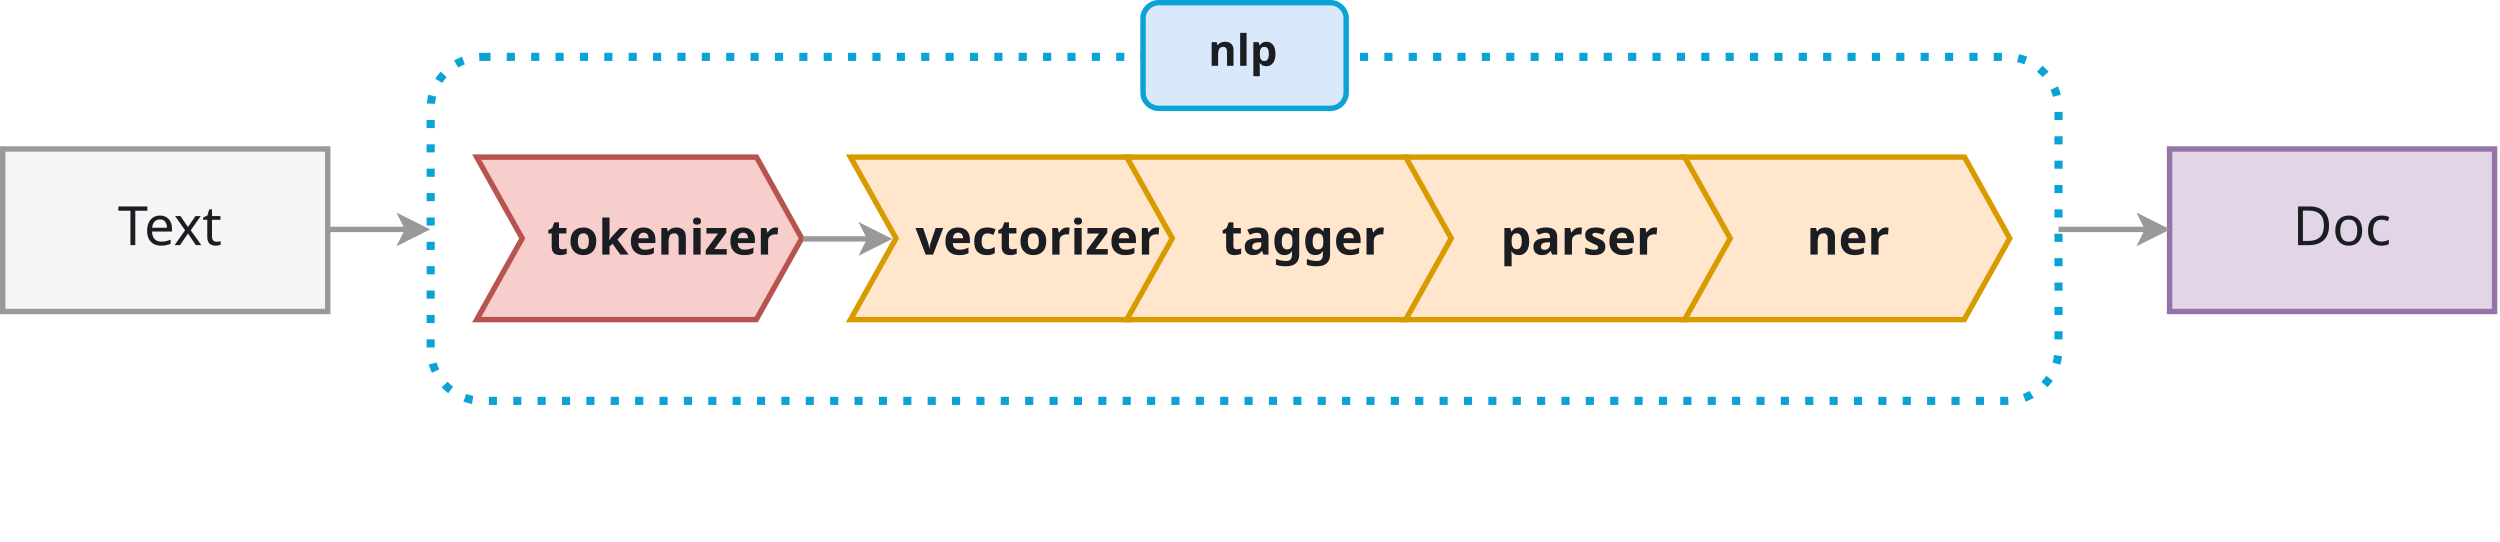
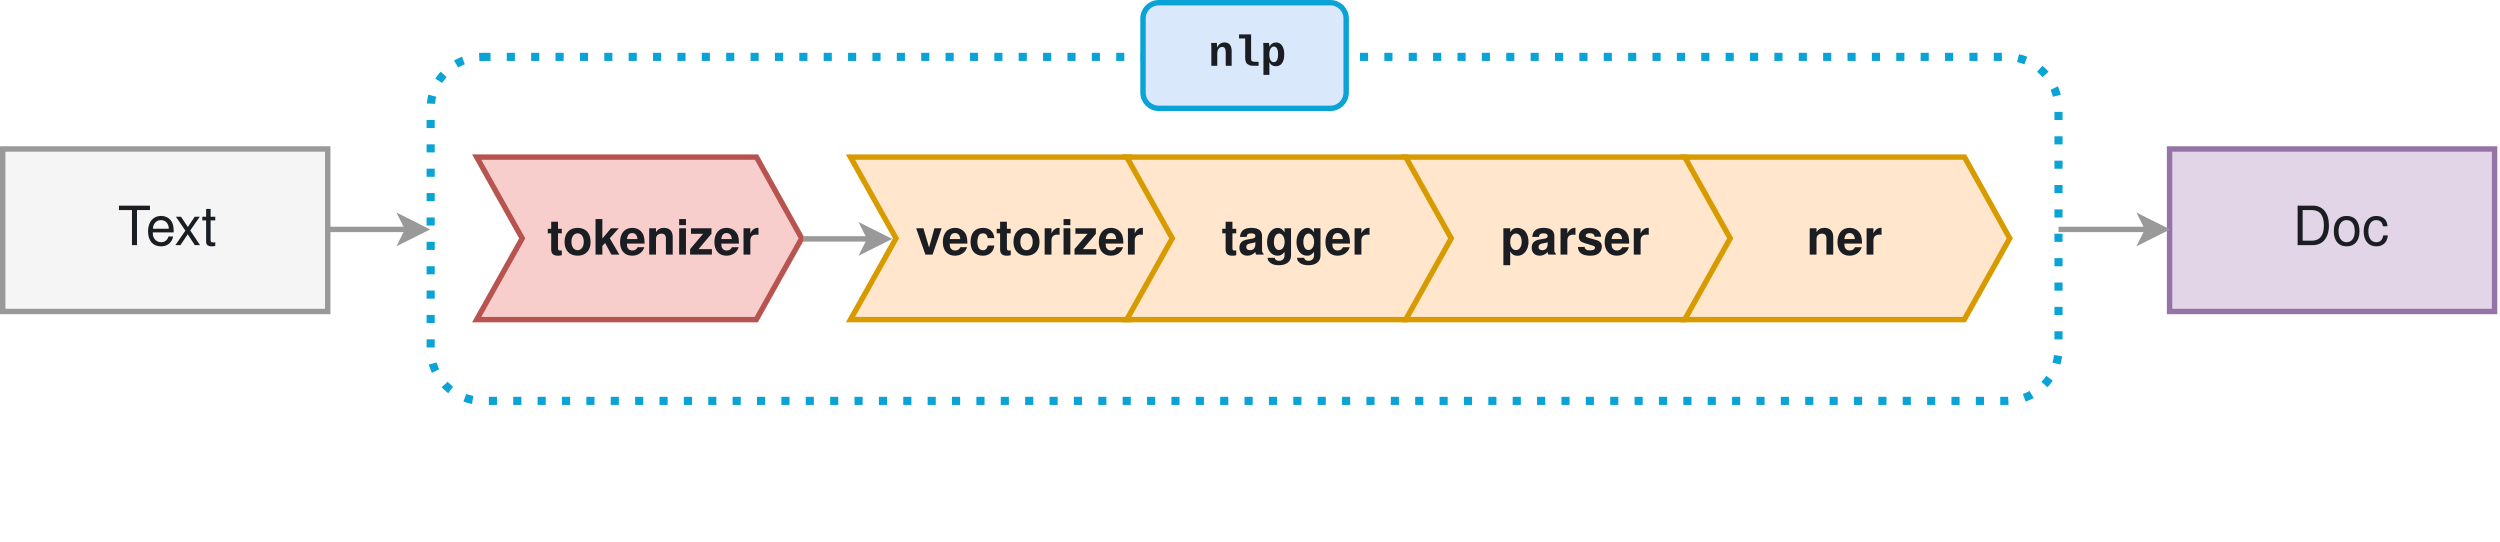
<svg xmlns="http://www.w3.org/2000/svg" class="o-svg" viewBox="0 0 923 200" width="923" height="200">
  <style>
-         .svg__pipeline__text { fill: #1a1e23; font: 20px "Source Sans Pro" }
-         .svg__pipeline__text-small { fill: #1a1e23; font: bold 18px "Source Sans Pro" }
-         .svg__pipeline__text-code { fill: #1a1e23; font: 600 16px "Source Code Pro" }
+         .svg__pipeline__text { fill: #1a1e23; font: 20px "Source Sans Pro", Tahoma, Helvetica, Arial, sans-serif }
+         .svg__pipeline__text-small { fill: #1a1e23; font: bold 18px "Source Sans Pro", Tahoma, Helvetica, Arial, sans-serif }
+         .svg__pipeline__text-code { fill: #1a1e23; font: 600 16px "Source Code Pro", Monaco, "Courier New", monospace }
    </style>
  <rect width="601" height="127" x="159" y="21" fill="none" stroke="#09a3d5" stroke-width="3" rx="19.1" stroke-dasharray="3 6" ry="19.1" />
  <path fill="#e1d5e7" stroke="#9673a6" stroke-width="2" d="M801 55h120v60H801z" />
  <text class="svg__pipeline__text" dy="0.75em" width="28" height="19" transform="translate(846.5 75.5)">Doc</text>
  <path fill="none" stroke="#999" stroke-width="2" stroke-miterlimit="10" d="M121.2 84.7h29.4" />
  <path fill="#999" stroke="#999" stroke-width="2" stroke-miterlimit="10" d="M156.6 84.7l-8 4 2-4-2-4z" />
  <path fill="#f5f5f5" stroke="#999" stroke-width="2" d="M1 55h120v60H1z" />
  <text class="svg__pipeline__text" dy="0.85em" width="34" height="22" transform="translate(43.5 73.5)">Text</text>
  <path fill="none" stroke="#999" stroke-width="2" stroke-miterlimit="10" d="M760 84.7h33" />
  <path fill="#999" stroke="#999" stroke-width="2" stroke-miterlimit="10" d="M799 84.7l-8 4 2-4-2-4z" />
  <rect width="75" height="39" x="422" y="1" fill="#dae8fc" stroke="#09a3d5" stroke-width="2" rx="5.8" ry="5.8" />
  <text class="svg__pipeline__text-code" dy="0.8em" dx="0.1em" width="29" height="17" transform="translate(444.5 11.5)">nlp</text>
  <path fill="#f8cecc" stroke="#b85450" stroke-width="2" stroke-miterlimit="10" d="M176 58h103.3L296 88l-16.8 30H176l16.8-30z" />
  <text class="svg__pipeline__text-small" dy="0.75em" dx="-0.25em" width="58" height="14" transform="translate(206.5 80.5)">tokenizer</text>
  <path fill="#ffe6cc" stroke="#d79b00" stroke-width="2" stroke-miterlimit="10" d="M314 58h103.3L434 88l-16.8 30H314l16.8-30z" />
  <text class="svg__pipeline__text-small" dy="0.75em" dx="-0.25em" width="62" height="14" transform="translate(342.5 80.5)">vectorizer</text>
  <path fill="none" stroke="#999" stroke-width="2" stroke-miterlimit="10" d="M296.5 88.2h24.7" />
  <path fill="#999" stroke="#999" stroke-width="2" stroke-miterlimit="10" d="M327.2 88.2l-8 4 2-4-2-4z" />
  <path fill="#ffe6cc" stroke="#d79b00" stroke-width="2" stroke-miterlimit="10" d="M416 58h103.3L536 88l-16.8 30H416l16.8-30z" />
  <text class="svg__pipeline__text-small" dy="0.75em" dx="-0.25em" width="40" height="14" transform="translate(455.5 80.5)">tagger</text>
  <path fill="#ffe6cc" stroke="#d79b00" stroke-width="2" stroke-miterlimit="10" d="M519 58h103.3L639 88l-16.8 30H519l16.8-30z" />
  <text class="svg__pipeline__text-small" dy="0.75em" dx="-0.25em" width="40" height="14" transform="translate(558.5 80.5)">parser</text>
  <path fill="#ffe6cc" stroke="#d79b00" stroke-width="2" stroke-miterlimit="10" d="M622 58h103.3L742 88l-16.8 30H622l16.8-30z" />
  <text class="svg__pipeline__text-small" dy="0.75em" dx="-0.25em" width="20" height="14" transform="translate(671.5 80.5)">ner</text>
</svg>
